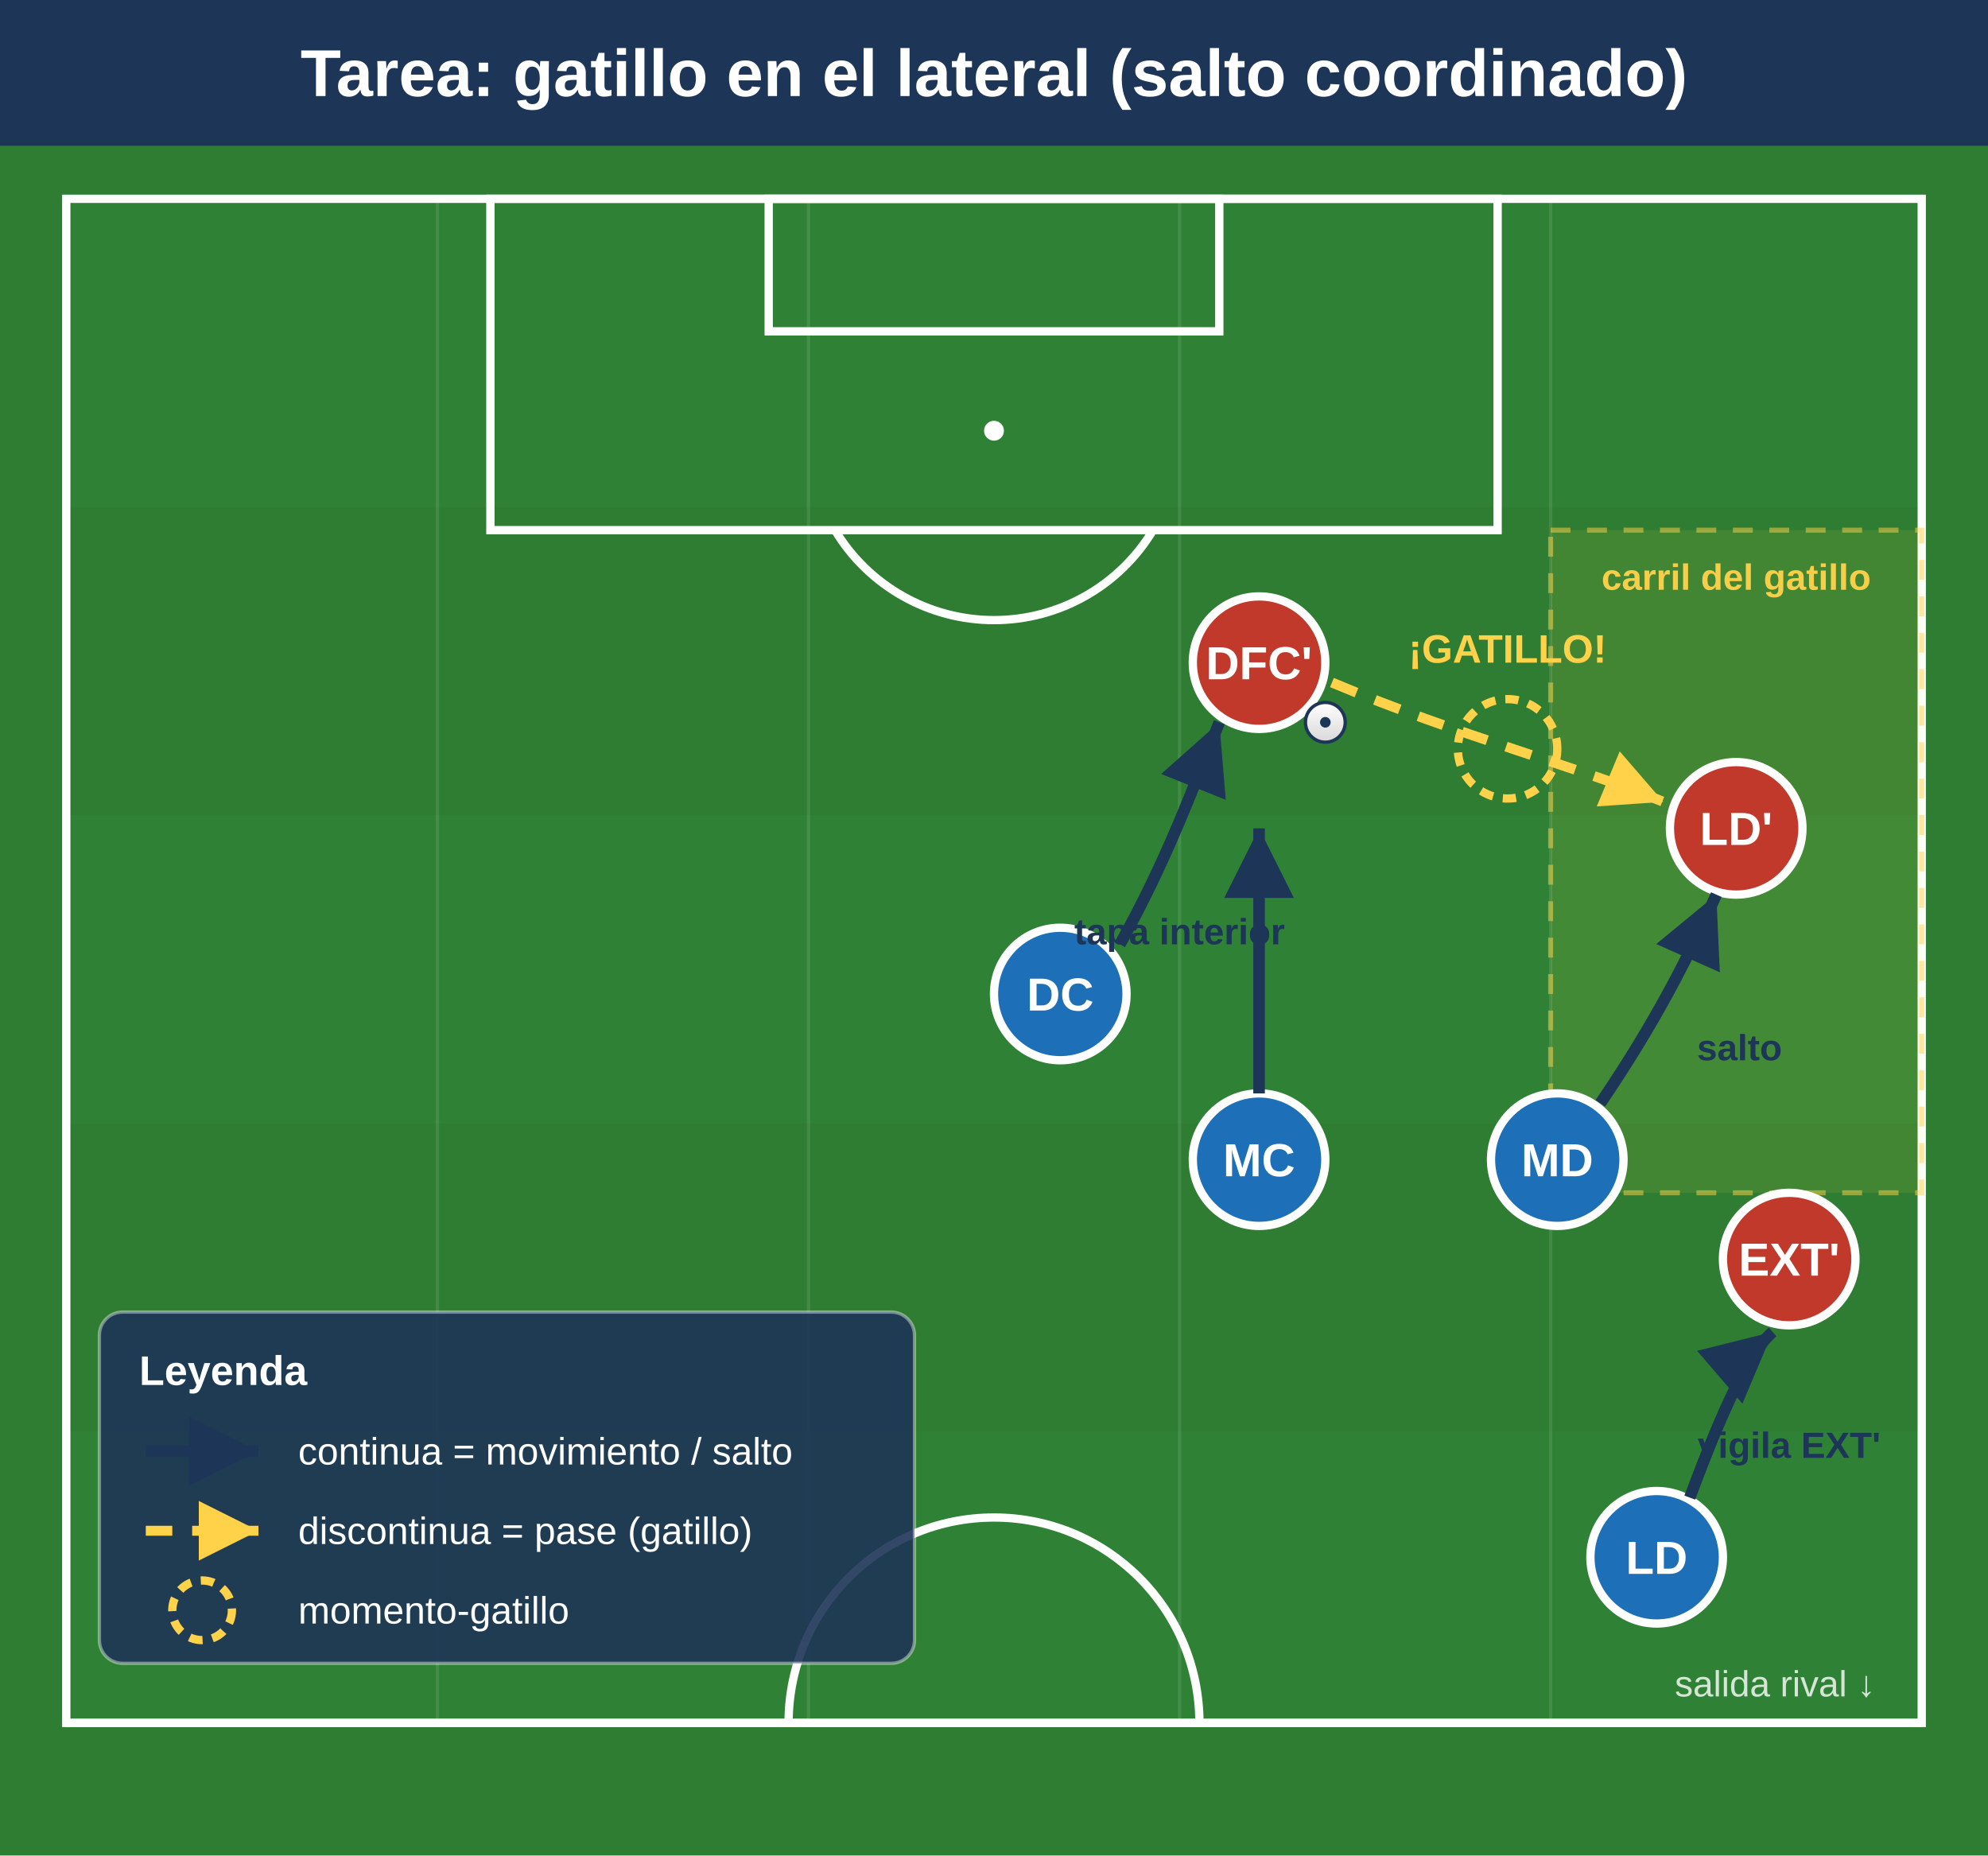
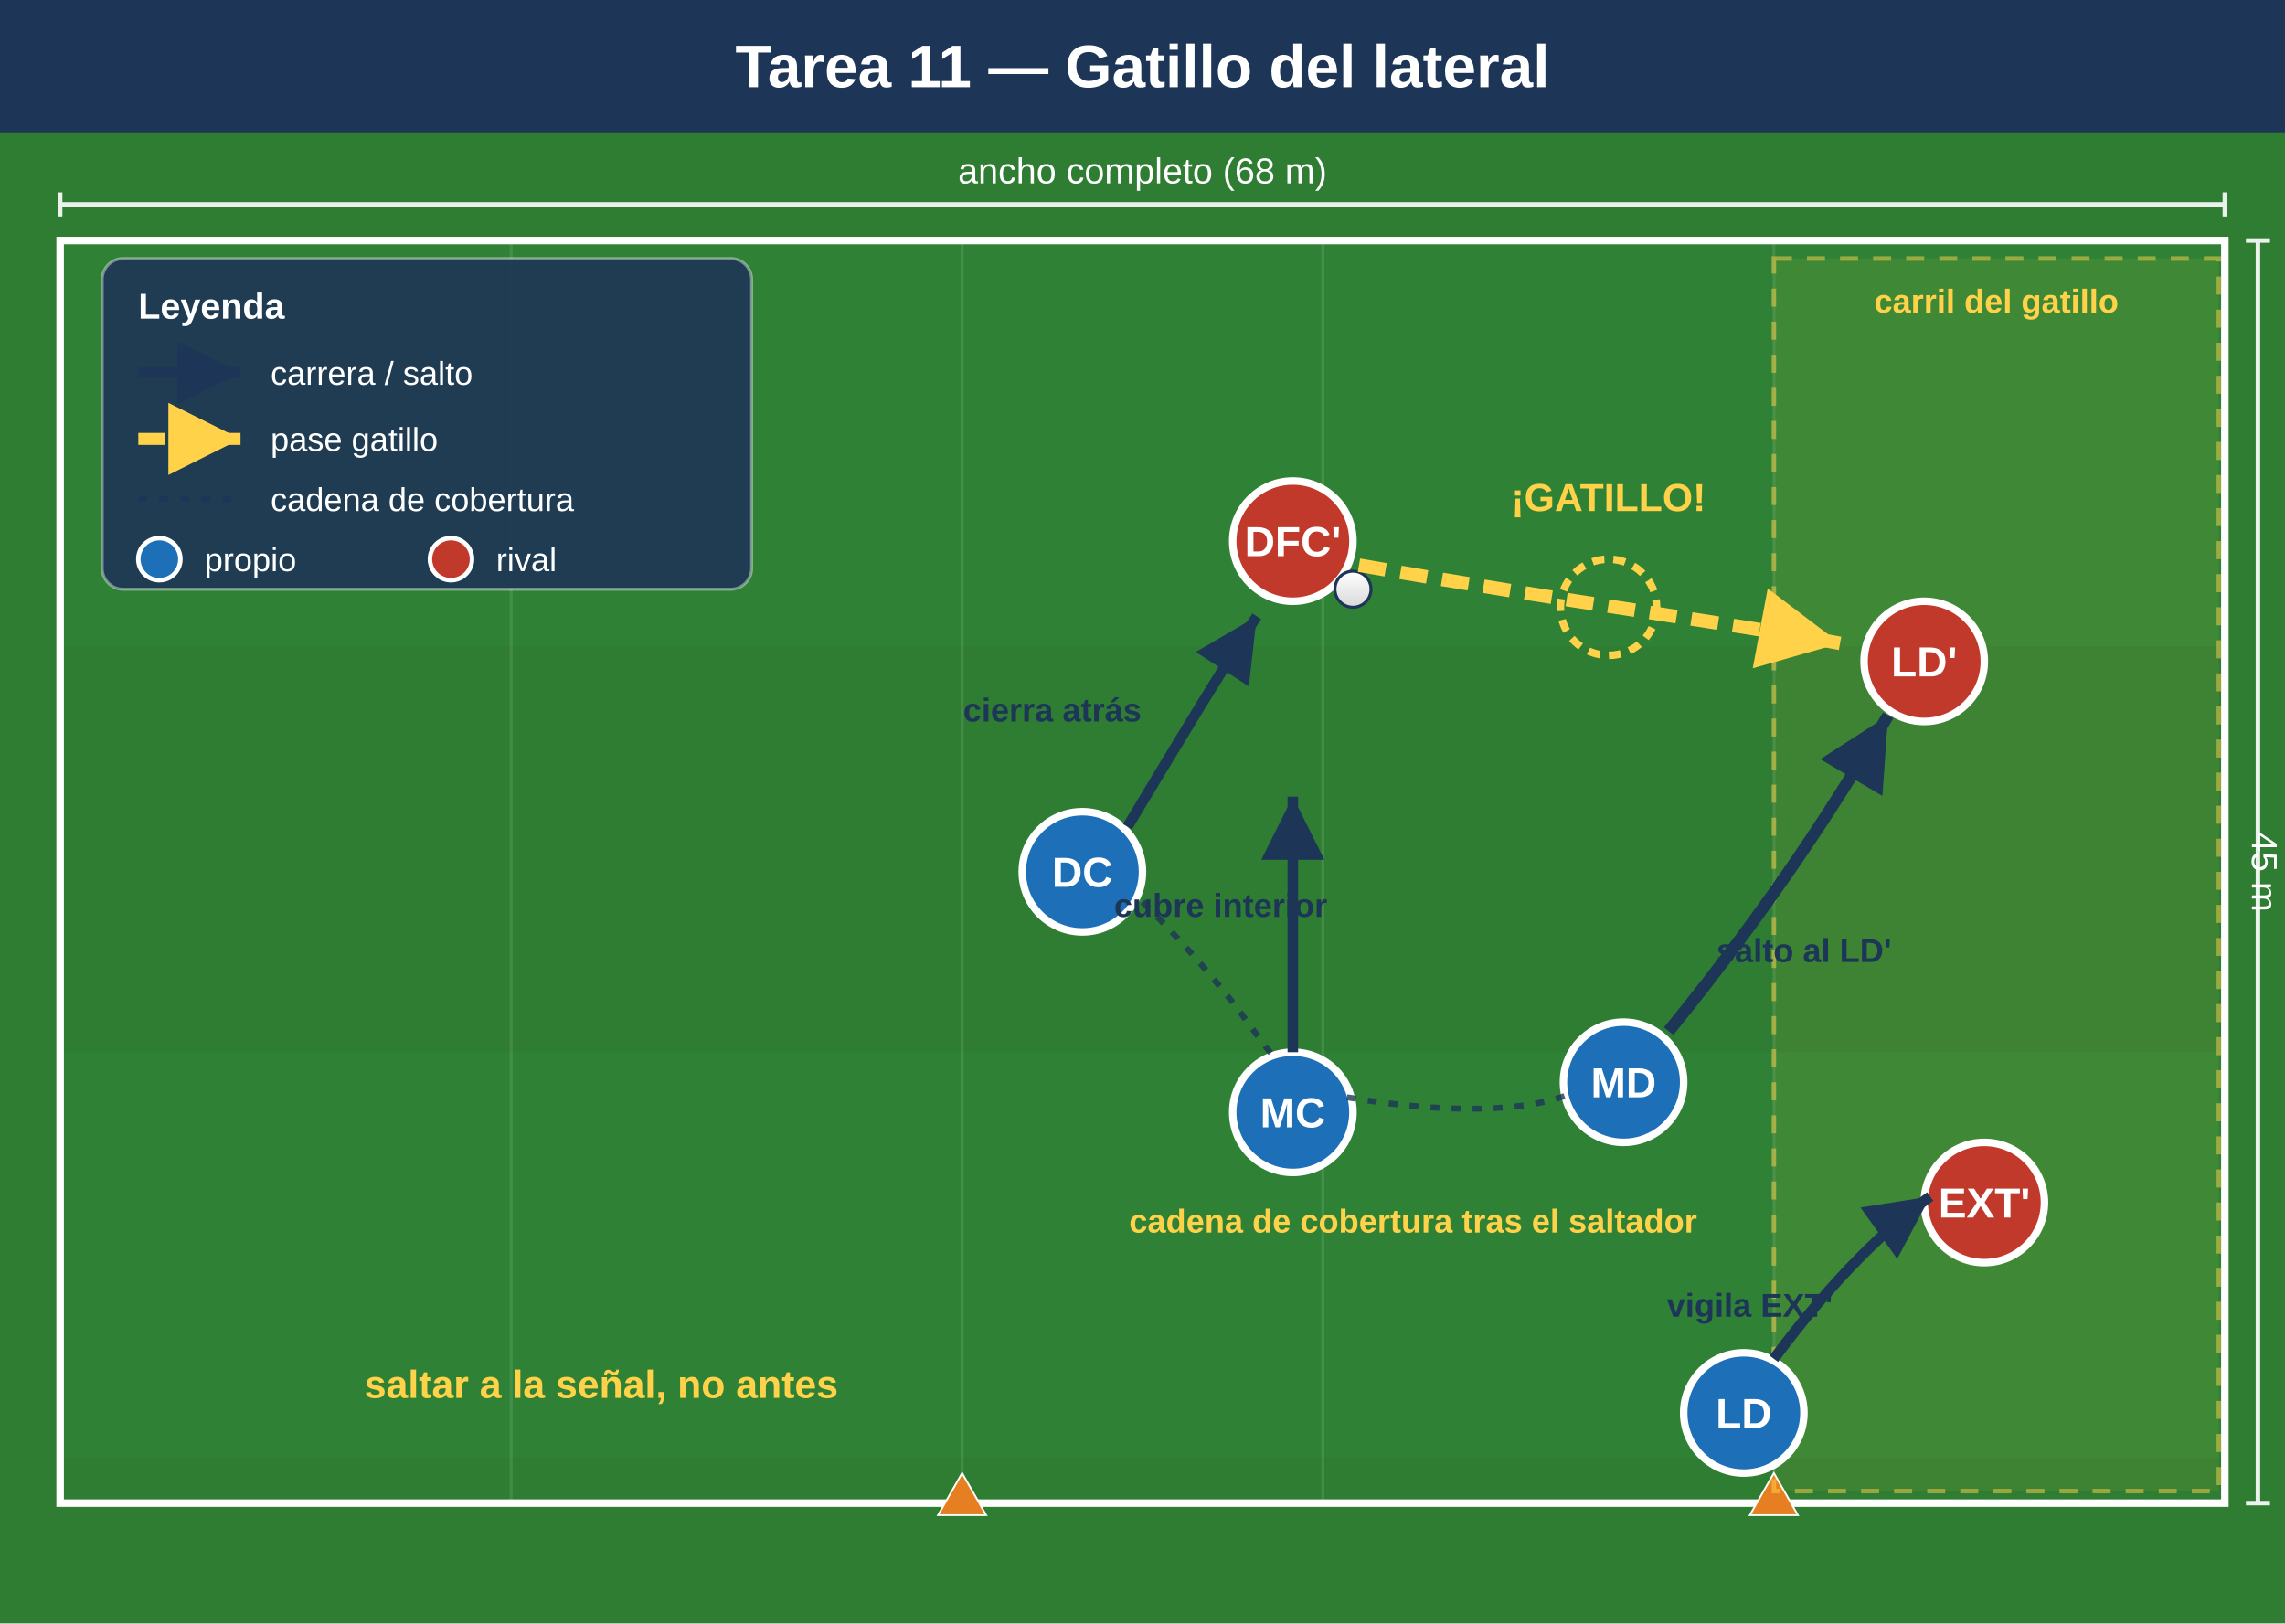
- <svg xmlns="http://www.w3.org/2000/svg" viewBox="0 0 600 560" font-family="'Segoe UI', Arial, sans-serif">
+ <svg xmlns="http://www.w3.org/2000/svg" viewBox="0 0 760 540" font-family="'Segoe UI', Arial, sans-serif">
  <defs>
-     <marker id="arrowRun" markerWidth="9" markerHeight="9" refX="6" refY="3" orient="auto" markerUnits="strokeWidth">
+     <marker id="arrow" markerWidth="9" markerHeight="9" refX="6" refY="3" orient="auto" markerUnits="strokeWidth">
      <path d="M0,0 L6,3 L0,6 Z" fill="#1d3557" />
    </marker>
-     <marker id="arrowPass" markerWidth="9" markerHeight="9" refX="6" refY="3" orient="auto" markerUnits="strokeWidth">
+     <marker id="arrowY" markerWidth="9" markerHeight="9" refX="6" refY="3" orient="auto" markerUnits="strokeWidth">
      <path d="M0,0 L6,3 L0,6 Z" fill="#ffd24a" />
-     </marker>
-     <marker id="arrowCond" markerWidth="9" markerHeight="9" refX="6" refY="3" orient="auto" markerUnits="strokeWidth">
-       <path d="M0,0 L6,3 L0,6 Z" fill="#ffffff" />
    </marker>
    <linearGradient id="ball" x1="0" y1="0" x2="0" y2="1">
      <stop offset="0%" stop-color="#ffffff" />
      <stop offset="100%" stop-color="#d8d8d8" />
    </linearGradient>
  </defs>
-   <rect x="0" y="0" width="600" height="560" fill="#2e7d32" />
+   <rect x="0" y="0" width="760" height="540" fill="#2e7d32" />
  <g fill="#2f8235">
-     <rect x="20" y="60" width="560" height="93" />
-     <rect x="20" y="246" width="560" height="93" />
-     <rect x="20" y="432" width="560" height="88" />
+     <rect x="20" y="80" width="720" height="135" />
+     <rect x="20" y="350" width="720" height="135" />
  </g>
  <g stroke="#ffffff" stroke-opacity="0.10" stroke-width="1">
-     <line x1="132" y1="60" x2="132" y2="520" />
-     <line x1="244" y1="60" x2="244" y2="520" />
-     <line x1="356" y1="60" x2="356" y2="520" />
-     <line x1="468" y1="60" x2="468" y2="520" />
+     <line x1="170" y1="80" x2="170" y2="500" />
+     <line x1="320" y1="80" x2="320" y2="500" />
+     <line x1="440" y1="80" x2="440" y2="500" />
+     <line x1="590" y1="80" x2="590" y2="500" />
  </g>
-   <g fill="none" stroke="#ffffff" stroke-width="2.5">
-     <rect x="20" y="60" width="560" height="460" />
-     <line x1="20" y1="520" x2="580" y2="520" />
-     <path d="M238,520 A62,62 0 0 1 362,520" fill="none" stroke="#ffffff" stroke-width="2.5" />
-     <rect x="148" y="60" width="304" height="100" />
-     <rect x="232" y="60" width="136" height="40" />
+   <rect x="20" y="80" width="720" height="420" fill="none" stroke="#ffffff" stroke-width="2.5" />
+   <g stroke="#ffffff" stroke-width="1.5" fill="none" opacity="0.9">
+     <line x1="20" y1="68" x2="740" y2="68" />
+     <line x1="20" y1="64" x2="20" y2="72" />
+     <line x1="740" y1="64" x2="740" y2="72" />
+     <line x1="751" y1="80" x2="751" y2="500" />
+     <line x1="747" y1="80" x2="755" y2="80" />
+     <line x1="747" y1="500" x2="755" y2="500" />
  </g>
-   <g fill="#ffffff">
-     <circle cx="300" cy="130" r="3" />
+   <text x="380" y="61" fill="#ffffff" font-size="12" text-anchor="middle">ancho completo (68 m)</text>
+   <text x="749" y="290" fill="#ffffff" font-size="12" text-anchor="middle" transform="rotate(90 749 290)">45 m</text>
+   <rect x="0" y="0" width="760" height="44" fill="#1d3557" />
+   <text x="380" y="29" fill="#ffffff" font-size="20" font-weight="700" text-anchor="middle">Tarea 11 — Gatillo del lateral</text>
+   <g fill="#e67e22" stroke="#ffffff" stroke-width="0.6">
+     <polygon points="320,490 328,504 312,504" />
+     <polygon points="590,490 598,504 582,504" />
  </g>
-   <path d="M252,160 A56,56 0 0 0 348,160" fill="none" stroke="#ffffff" stroke-width="2.5" />
-   <rect x="468" y="160" width="112" height="200" fill="#ffd24a" fill-opacity="0.10" stroke="#ffd24a" stroke-opacity="0.5" stroke-width="1.5" stroke-dasharray="6 5" />
-   <text x="524" y="178" fill="#ffd24a" font-size="11" font-weight="700" text-anchor="middle" opacity="0.95">carril del gatillo</text>
-   <rect x="0" y="0" width="600" height="44" fill="#1d3557" />
-   <text x="300" y="29" fill="#ffffff" font-size="20" font-weight="700" text-anchor="middle">Tarea: gatillo en el lateral (salto coordinado)</text>
+   <rect x="590" y="86" width="148" height="410" fill="#ffd24a" fill-opacity="0.08" stroke="#ffd24a" stroke-opacity="0.5" stroke-width="1.5" stroke-dasharray="6 5" />
+   <text x="664" y="104" fill="#ffd24a" font-size="11" font-weight="700" text-anchor="middle">carril del gatillo</text>
  <g font-size="14" font-weight="700" text-anchor="middle">
-     <circle cx="380" cy="200" r="20" fill="#c0392b" stroke="#ffffff" stroke-width="2.5" />
-     <text x="380" y="205" fill="#ffffff">DFC'</text>
-     <circle cx="524" cy="250" r="20" fill="#c0392b" stroke="#ffffff" stroke-width="2.5" />
-     <text x="524" y="255" fill="#ffffff">LD'</text>
-     <circle cx="540" cy="380" r="20" fill="#c0392b" stroke="#ffffff" stroke-width="2.5" />
-     <text x="540" y="385" fill="#ffffff">EXT'</text>
+     <circle cx="430" cy="180" r="20" fill="#c0392b" stroke="#ffffff" stroke-width="2.5" />
+     <text x="430" y="185" fill="#fff">DFC'</text>
+     <circle cx="640" cy="220" r="20" fill="#c0392b" stroke="#ffffff" stroke-width="2.5" />
+     <text x="640" y="225" fill="#fff">LD'</text>
+     <circle cx="660" cy="400" r="20" fill="#c0392b" stroke="#ffffff" stroke-width="2.5" />
+     <text x="660" y="405" fill="#fff">EXT'</text>
  </g>
-   <circle cx="400" cy="218" r="6" fill="url(#ball)" stroke="#1d3557" stroke-width="1" />
-   <circle cx="400" cy="218" r="1.6" fill="#1d3557" />
-   <path d="M402,206 C440,222 478,232 502,242" fill="none" stroke="#ffd24a" stroke-width="3" stroke-dasharray="8 6" marker-end="url(#arrowPass)" />
-   <circle cx="455" cy="226" r="15" fill="none" stroke="#ffd24a" stroke-width="2.5" stroke-dasharray="4 3" />
-   <text x="455" y="200" fill="#ffd24a" font-size="12" font-weight="700" text-anchor="middle">¡GATILLO!</text>
+   <circle cx="450" cy="196" r="6" fill="url(#ball)" stroke="#1d3557" stroke-width="1" />
+   <path d="M452,188 C520,200 580,208 612,214" fill="none" stroke="#ffd24a" stroke-width="4.5" stroke-dasharray="9 5" marker-end="url(#arrowY)" />
+   <circle cx="535" cy="202" r="16" fill="none" stroke="#ffd24a" stroke-width="2.5" stroke-dasharray="4 3" />
+   <text x="535" y="170" fill="#ffd24a" font-size="13" font-weight="700" text-anchor="middle">¡GATILLO!</text>
  <g font-size="14" font-weight="700" text-anchor="middle">
-     <circle cx="470" cy="350" r="20" fill="#1d6fb8" stroke="#ffffff" stroke-width="2.5" />
-     <text x="470" y="355" fill="#fff">MD</text>
-     <circle cx="320" cy="300" r="20" fill="#1d6fb8" stroke="#ffffff" stroke-width="2.5" />
-     <text x="320" y="305" fill="#fff">DC</text>
-     <circle cx="380" cy="350" r="20" fill="#1d6fb8" stroke="#ffffff" stroke-width="2.5" />
-     <text x="380" y="355" fill="#fff">MC</text>
-     <circle cx="500" cy="470" r="20" fill="#1d6fb8" stroke="#ffffff" stroke-width="2.5" />
-     <text x="500" y="475" fill="#fff">LD</text>
+     <circle cx="540" cy="360" r="20" fill="#1d6fb8" stroke="#ffffff" stroke-width="2.5" />
+     <text x="540" y="365" fill="#fff">MD</text>
+     <circle cx="360" cy="290" r="20" fill="#1d6fb8" stroke="#ffffff" stroke-width="2.5" />
+     <text x="360" y="295" fill="#fff">DC</text>
+     <circle cx="430" cy="370" r="20" fill="#1d6fb8" stroke="#ffffff" stroke-width="2.5" />
+     <text x="430" y="375" fill="#fff">MC</text>
+     <circle cx="580" cy="470" r="20" fill="#1d6fb8" stroke="#ffffff" stroke-width="2.5" />
+     <text x="580" y="475" fill="#fff">LD</text>
  </g>
-   <path d="M483,333 C500,308 510,288 518,270" fill="none" stroke="#1d3557" stroke-width="3.5" marker-end="url(#arrowRun)" />
-   <text x="525" y="320" fill="#1d3557" font-size="11" font-weight="700" text-anchor="middle">salto</text>
-   <path d="M338,285 C352,260 360,238 368,218" fill="none" stroke="#1d3557" stroke-width="3.5" marker-end="url(#arrowRun)" />
-   <path d="M380,330 L380,250" fill="none" stroke="#1d3557" stroke-width="3.5" marker-end="url(#arrowRun)" />
-   <text x="356" y="285" fill="#1d3557" font-size="11" font-weight="700" text-anchor="middle">tapa interior</text>
-   <path d="M510,452 C520,425 528,408 535,402" fill="none" stroke="#1d3557" stroke-width="3.5" marker-end="url(#arrowRun)" />
-   <text x="540" y="440" fill="#1d3557" font-size="11" font-weight="700" text-anchor="middle">vigila EXT'</text>
+   <path d="M555,343 C590,300 612,265 628,238" fill="none" stroke="#1d3557" stroke-width="4" marker-end="url(#arrow)" />
+   <text x="600" y="320" fill="#1d3557" font-size="11" font-weight="700" text-anchor="middle">salto al LD'</text>
+   <path d="M375,275 C390,250 405,225 418,205" fill="none" stroke="#1d3557" stroke-width="3.5" marker-end="url(#arrow)" />
+   <text x="350" y="240" fill="#1d3557" font-size="11" font-weight="700" text-anchor="middle">cierra atrás</text>
+   <path d="M430,350 L430,265" fill="none" stroke="#1d3557" stroke-width="3.5" marker-end="url(#arrow)" />
+   <text x="406" y="305" fill="#1d3557" font-size="11" font-weight="700" text-anchor="middle">cubre interior</text>
+   <path d="M590,452 C610,425 628,408 642,398" fill="none" stroke="#1d3557" stroke-width="3.5" marker-end="url(#arrow)" />
+   <text x="582" y="438" fill="#1d3557" font-size="11" font-weight="700" text-anchor="middle">vigila EXT'</text>
+   <path d="M448,365 C490,372 512,368 522,364" fill="none" stroke="#1d3557" stroke-width="2" stroke-dasharray="3 4" opacity="0.8" />
+   <path d="M380,300 C415,335 420,350 425,352" fill="none" stroke="#1d3557" stroke-width="2" stroke-dasharray="3 4" opacity="0.8" />
+   <text x="470" y="410" fill="#ffd24a" font-size="11" font-weight="700" text-anchor="middle">cadena de cobertura tras el saltador</text>
+   <text x="200" y="465" fill="#ffd24a" font-size="13" font-weight="700" text-anchor="middle">saltar a la señal, no antes</text>
  <g>
-     <rect x="30" y="396" width="246" height="106" rx="7" fill="#1d3557" fill-opacity="0.9" stroke="#ffffff" stroke-opacity="0.4" />
-     <text x="42" y="418" fill="#ffffff" font-size="12.5" font-weight="700">Leyenda</text>
-     <line x1="44" y1="438" x2="78" y2="438" stroke="#1d3557" stroke-width="3.5" marker-end="url(#arrowRun)" />
-     <text x="90" y="442" fill="#ffffff" font-size="11.5">continua = movimiento / salto</text>
-     <line x1="44" y1="462" x2="78" y2="462" stroke="#ffd24a" stroke-width="3" stroke-dasharray="8 6" marker-end="url(#arrowPass)" />
-     <text x="90" y="466" fill="#ffffff" font-size="11.5">discontinua = pase (gatillo)</text>
-     <circle cx="61" cy="486" r="9" fill="none" stroke="#ffd24a" stroke-width="2.5" stroke-dasharray="4 3" />
-     <text x="90" y="490" fill="#ffffff" font-size="11.5">momento-gatillo</text>
+     <rect x="34" y="86" width="216" height="110" rx="7" fill="#1d3557" fill-opacity="0.9" stroke="#ffffff" stroke-opacity="0.4" />
+     <text x="46" y="106" fill="#ffffff" font-size="12" font-weight="700">Leyenda</text>
+     <line x1="46" y1="124" x2="80" y2="124" stroke="#1d3557" stroke-width="3.5" marker-end="url(#arrow)" />
+     <text x="90" y="128" fill="#ffffff" font-size="11">carrera / salto</text>
+     <line x1="46" y1="146" x2="80" y2="146" stroke="#ffd24a" stroke-width="4" stroke-dasharray="9 5" marker-end="url(#arrowY)" />
+     <text x="90" y="150" fill="#ffffff" font-size="11">pase gatillo</text>
+     <line x1="46" y1="166" x2="80" y2="166" stroke="#1d3557" stroke-width="2" stroke-dasharray="3 4" />
+     <text x="90" y="170" fill="#ffffff" font-size="11">cadena de cobertura</text>
+     <circle cx="53" cy="186" r="7" fill="#1d6fb8" stroke="#fff" stroke-width="1.5" />
+     <text x="68" y="190" fill="#ffffff" font-size="11">propio</text>
+     <circle cx="150" cy="186" r="7" fill="#c0392b" stroke="#fff" stroke-width="1.5" />
+     <text x="165" y="190" fill="#ffffff" font-size="11">rival</text>
  </g>
-   <text x="566" y="512" fill="#ffffff" font-size="11" text-anchor="end" opacity="0.8">salida rival ↓</text>
</svg>
